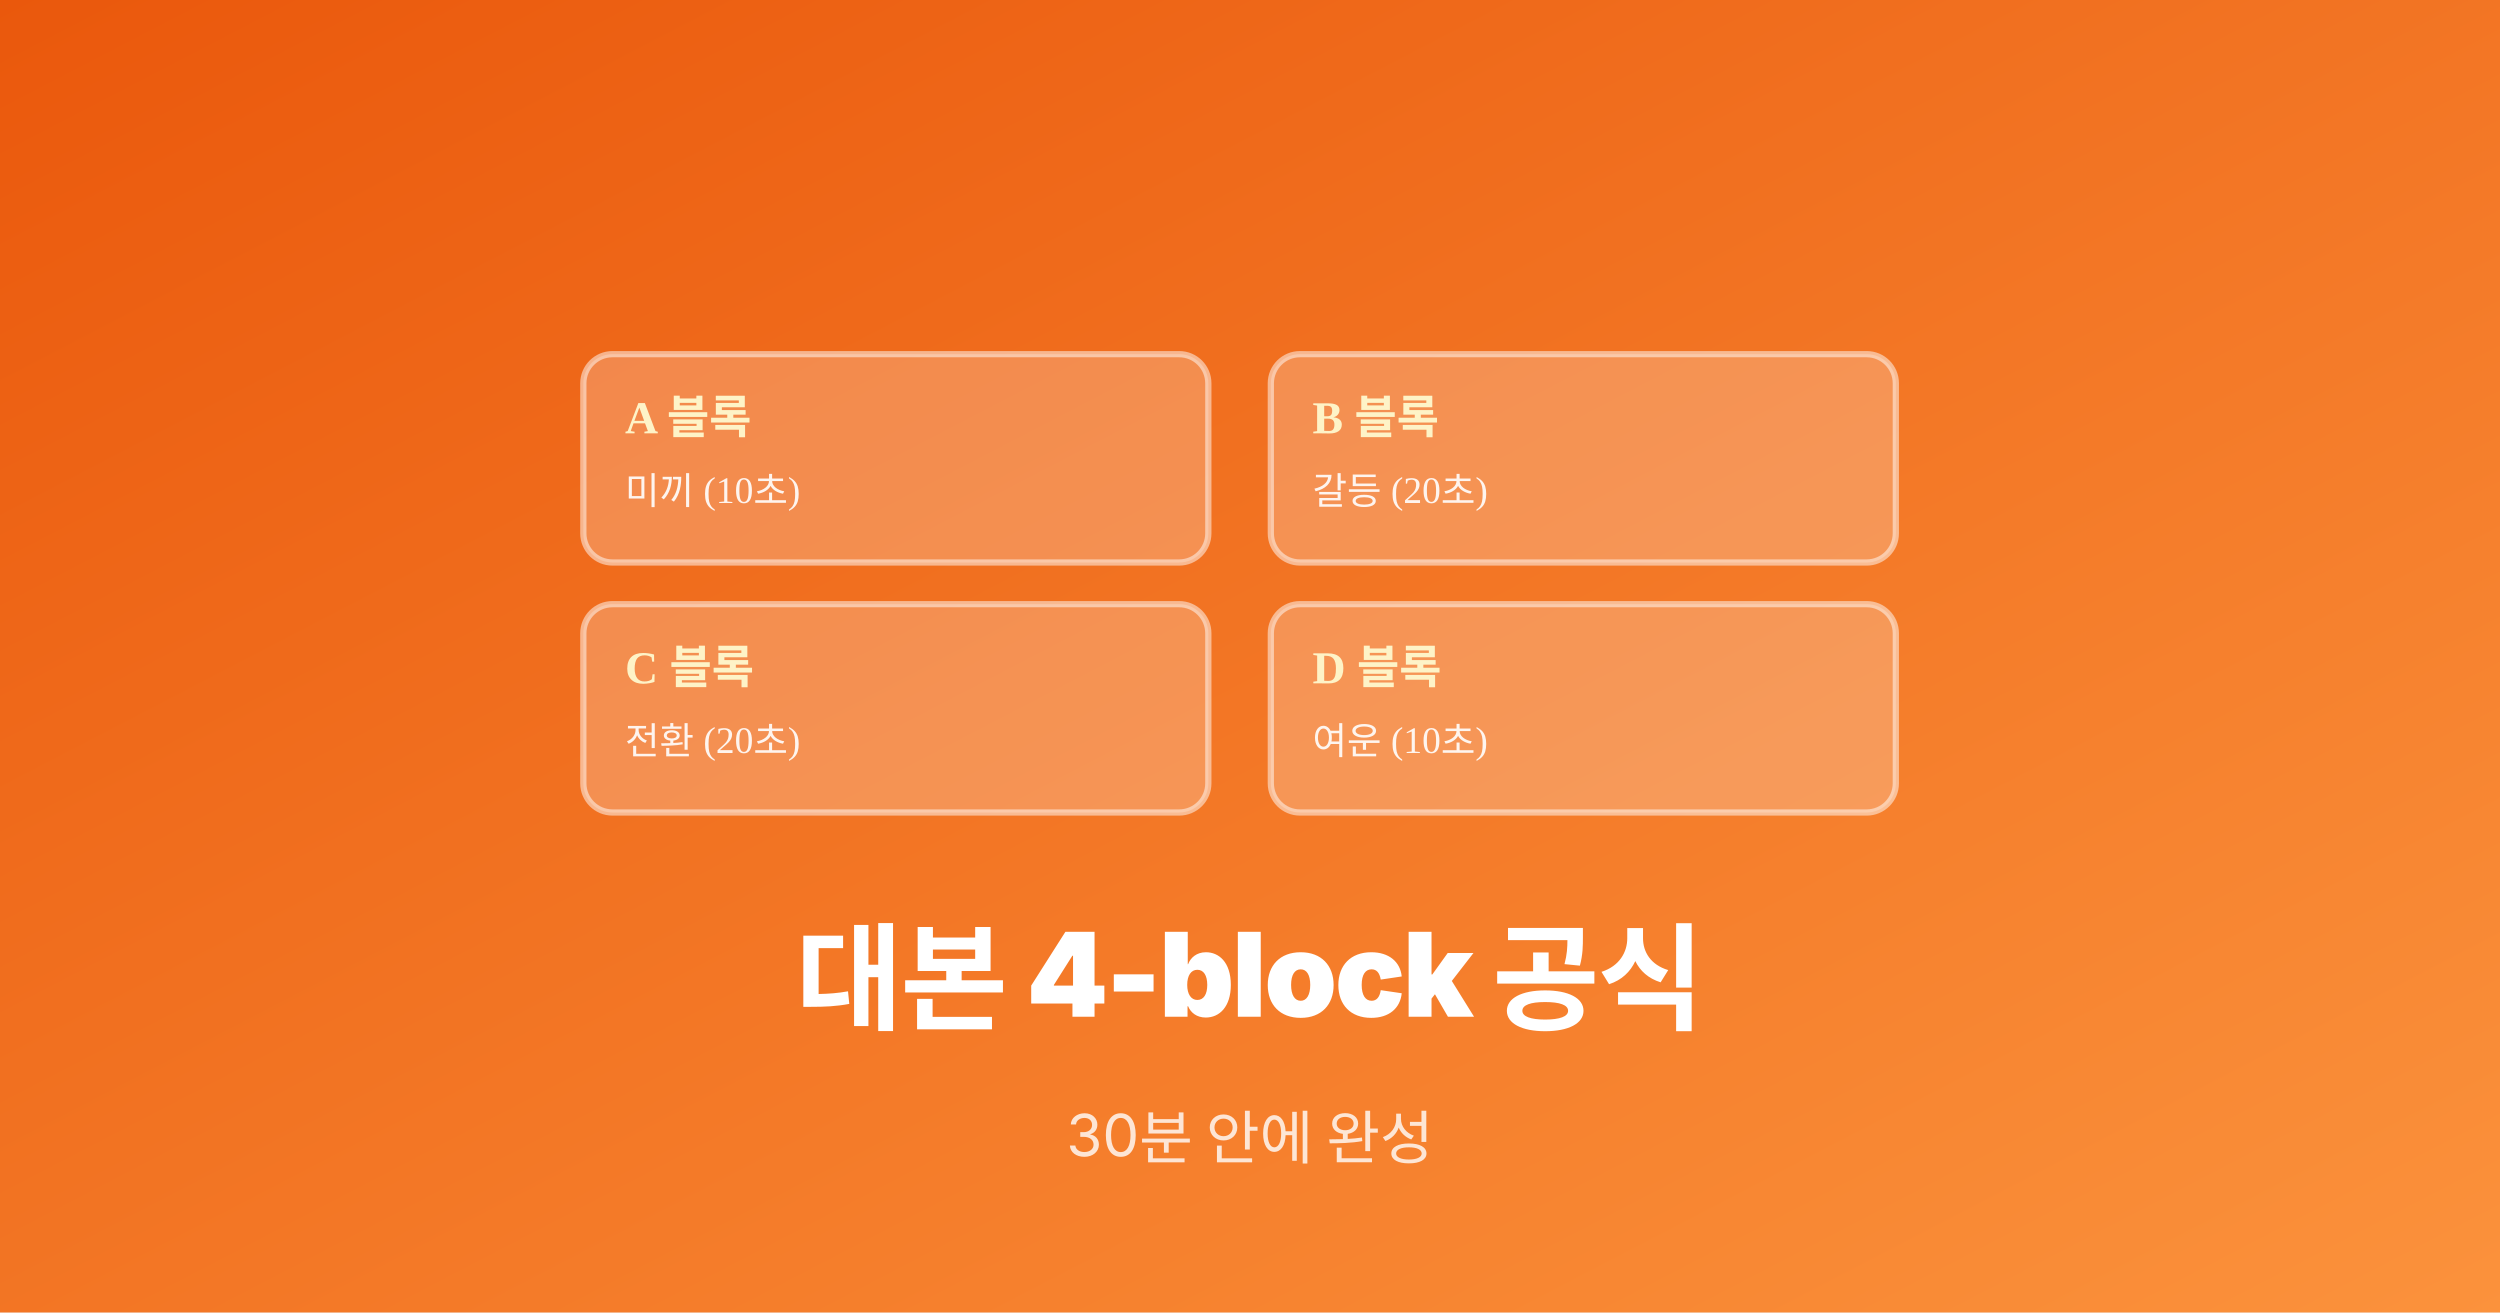
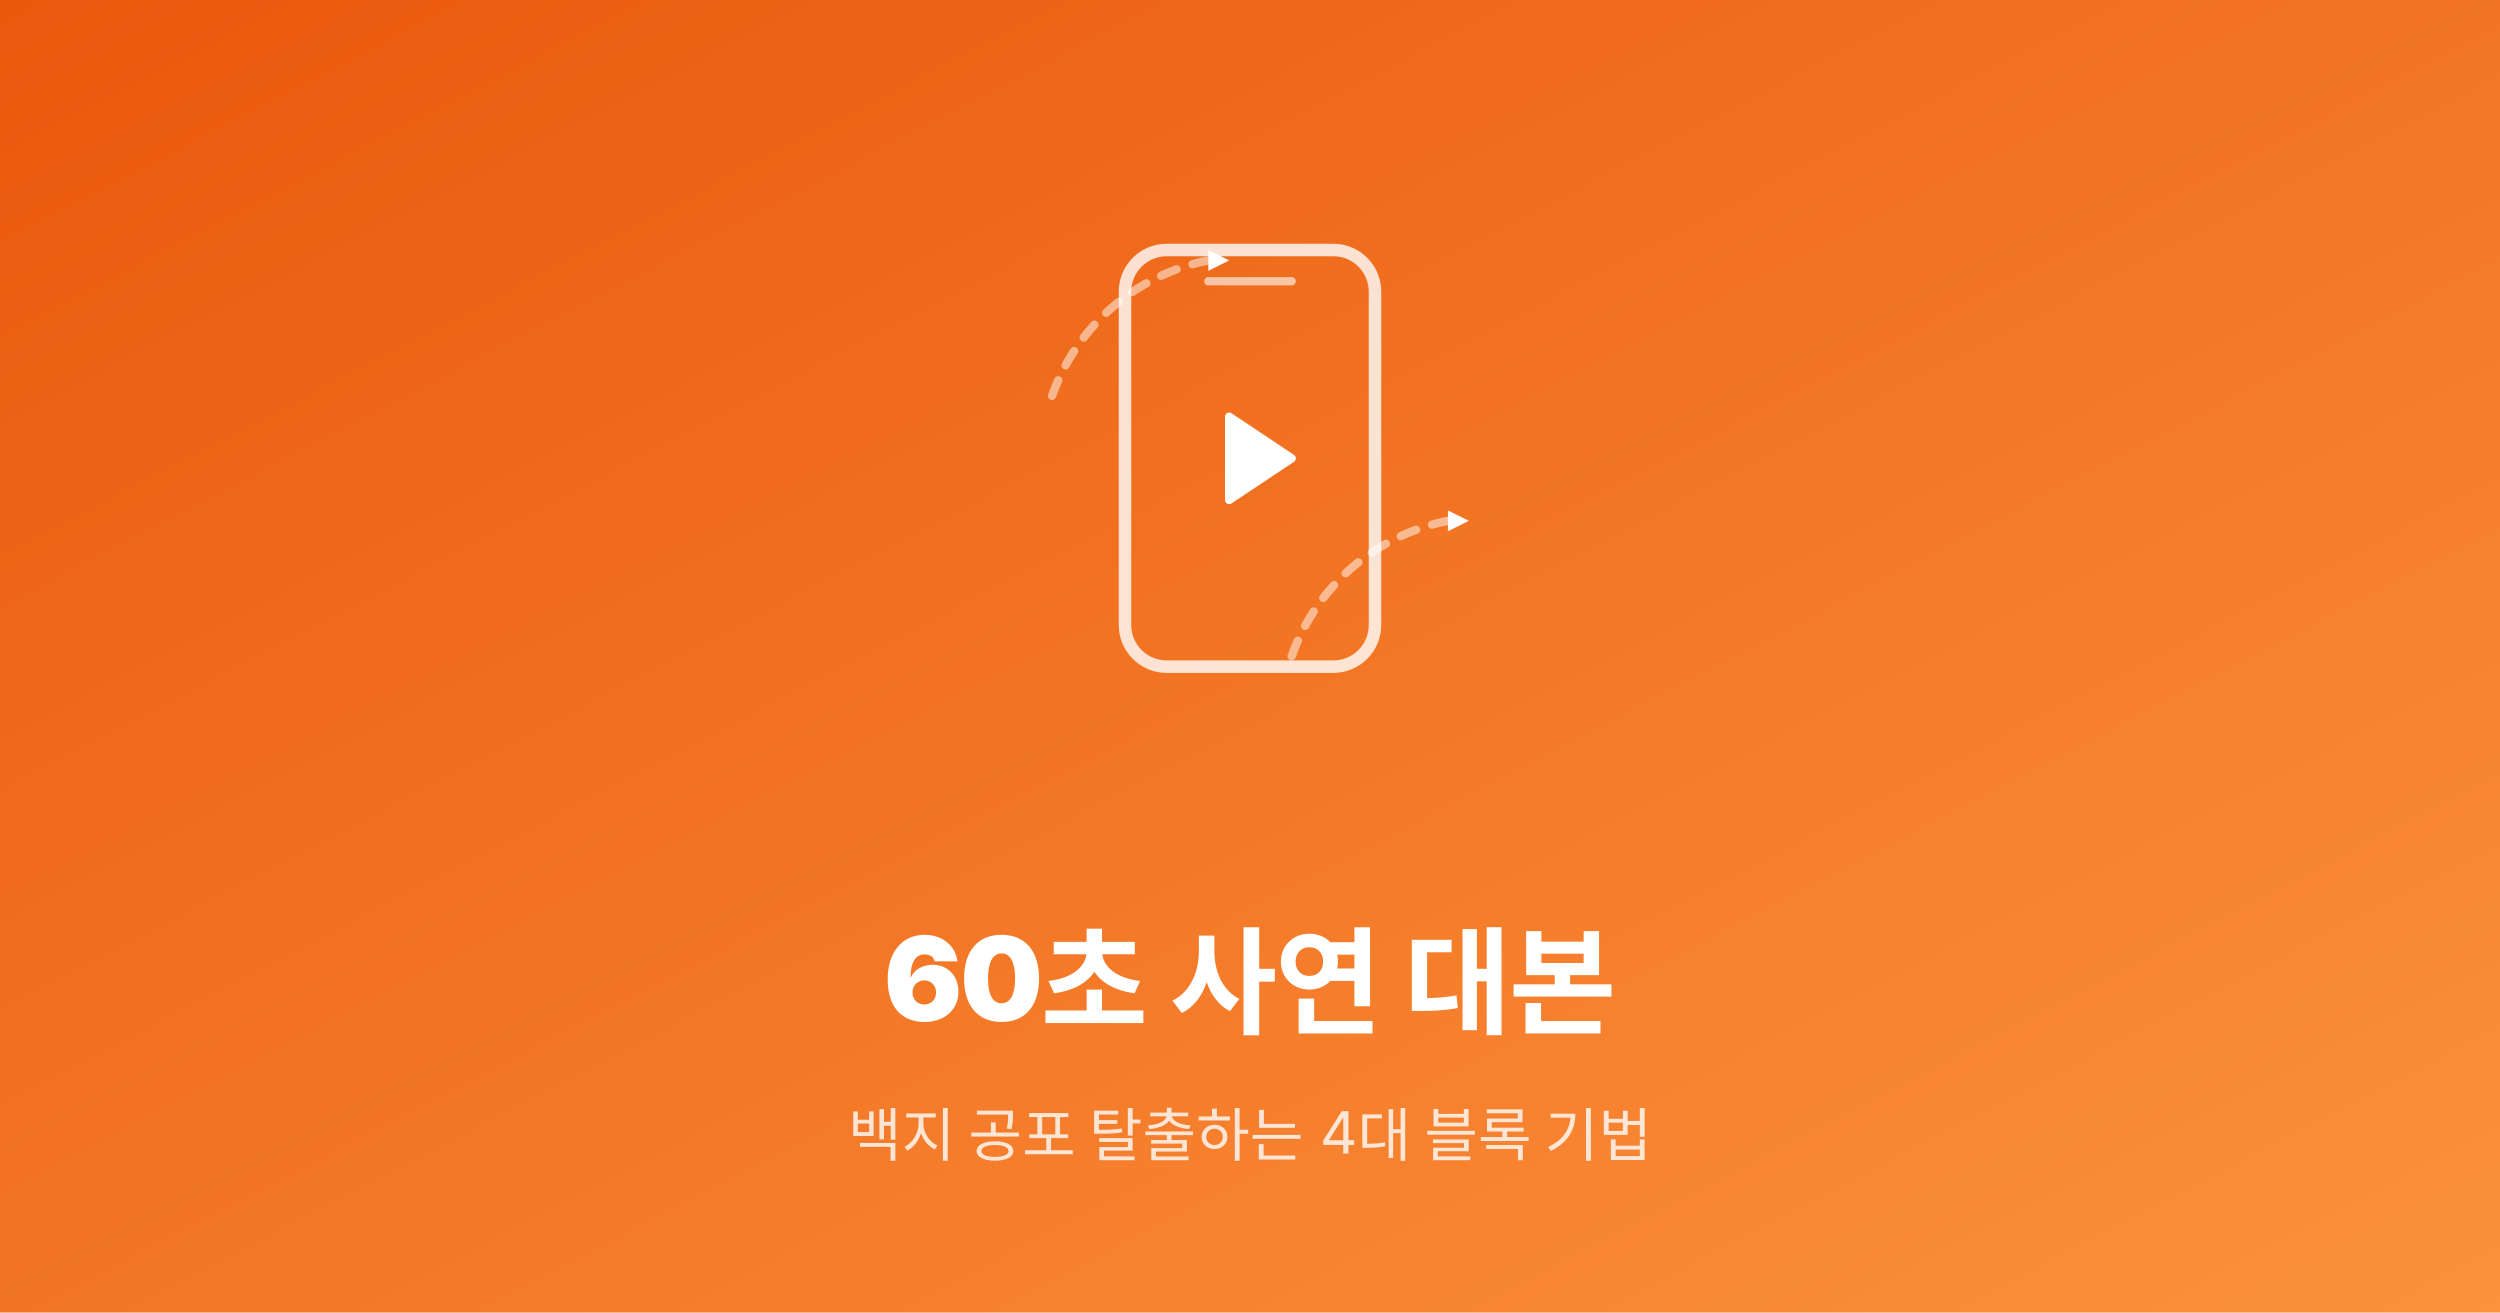
<svg xmlns="http://www.w3.org/2000/svg" viewBox="0 0 1200 630" width="1200" height="630">
  <defs>
    <linearGradient id="bg" x1="0%" y1="0%" x2="100%" y2="100%">
      <stop offset="0%" stop-color="#ea580c" />
      <stop offset="100%" stop-color="#fb923c" />
    </linearGradient>
  </defs>
  <rect width="1200" height="630" fill="url(#bg)" />
-   <g transform="translate(280, 170)">
-     <g transform="translate(0, 0)">
-       <rect x="0" y="0" width="300" height="100" rx="14" fill="rgba(255,255,255,0.22)" stroke="rgba(255,255,255,0.5)" stroke-width="3" />
-       <text x="20" y="38" font-size="22" font-weight="900" fill="#fef3c7">A 블록</text>
-       <text x="20" y="72" font-size="18" font-weight="500" fill="#fff" opacity="0.9">미끼 (10초)</text>
-     </g>
-     <g transform="translate(330, 0)">
-       <rect x="0" y="0" width="300" height="100" rx="14" fill="rgba(255,255,255,0.22)" stroke="rgba(255,255,255,0.5)" stroke-width="3" />
-       <text x="20" y="38" font-size="22" font-weight="900" fill="#fef3c7">B 블록</text>
-       <text x="20" y="72" font-size="18" font-weight="500" fill="#fff" opacity="0.9">갈등 (20초)</text>
-     </g>
-     <g transform="translate(0, 120)">
-       <rect x="0" y="0" width="300" height="100" rx="14" fill="rgba(255,255,255,0.22)" stroke="rgba(255,255,255,0.5)" stroke-width="3" />
-       <text x="20" y="38" font-size="22" font-weight="900" fill="#fef3c7">C 블록</text>
-       <text x="20" y="72" font-size="18" font-weight="500" fill="#fff" opacity="0.9">전환 (20초)</text>
-     </g>
-     <g transform="translate(330, 120)">
-       <rect x="0" y="0" width="300" height="100" rx="14" fill="rgba(255,255,255,0.22)" stroke="rgba(255,255,255,0.5)" stroke-width="3" />
-       <text x="20" y="38" font-size="22" font-weight="900" fill="#fef3c7">D 블록</text>
-       <text x="20" y="72" font-size="18" font-weight="500" fill="#fff" opacity="0.9">여운 (10초)</text>
-     </g>
+   <g transform="translate(600, 220)">
+     <rect x="-60" y="-100" width="120" height="200" rx="20" ry="20" fill="none" stroke="#ffffff" stroke-width="6" opacity="0.8" />
+     <line x1="-20" y1="-85" x2="20" y2="-85" stroke="#ffffff" stroke-width="4" stroke-linecap="round" opacity="0.6" />
+     <polygon points="-10,-20 -10,20 20,0" fill="#ffffff" stroke="#ffffff" stroke-width="4" stroke-linejoin="round" />
+     <path d="M -95,-30 A 100 100 0 0 1 -20,-95" fill="none" stroke="#ffffff" stroke-width="4" stroke-linecap="round" stroke-dasharray="8 8" opacity="0.5" />
+     <path d="M 20,95 A 100 100 0 0 1 95,30" fill="none" stroke="#ffffff" stroke-width="4" stroke-linecap="round" stroke-dasharray="8 8" opacity="0.5" />
+     <polygon points="-20,-100 -20,-90 -10,-95" fill="#ffffff" />
+     <polygon points="95,35 95,25 105,30" fill="#ffffff" />
  </g>
-   <text x="600" y="490" font-size="56" font-weight="900" fill="#ffffff" text-anchor="middle" font-family="Pretendard,system-ui,-apple-system,sans-serif" letter-spacing="-0.02em">대본 4-block 공식</text>
-   <text x="600" y="555" font-size="28" font-weight="400" fill="#ffffff" opacity="0.8" text-anchor="middle" font-family="Pretendard,system-ui,-apple-system,sans-serif">30분 안에 완성</text>
+   <text x="600" y="490" font-size="56" font-weight="900" fill="#ffffff" text-anchor="middle" font-family="Pretendard,system-ui,-apple-system,sans-serif" letter-spacing="-0.02em">60초 사연 대본</text>
+   <text x="600" y="555" font-size="28" font-weight="400" fill="#ffffff" opacity="0.8" text-anchor="middle" font-family="Pretendard,system-ui,-apple-system,sans-serif">백지 공포 탈출하는 4대 블록 기법</text>
</svg>
